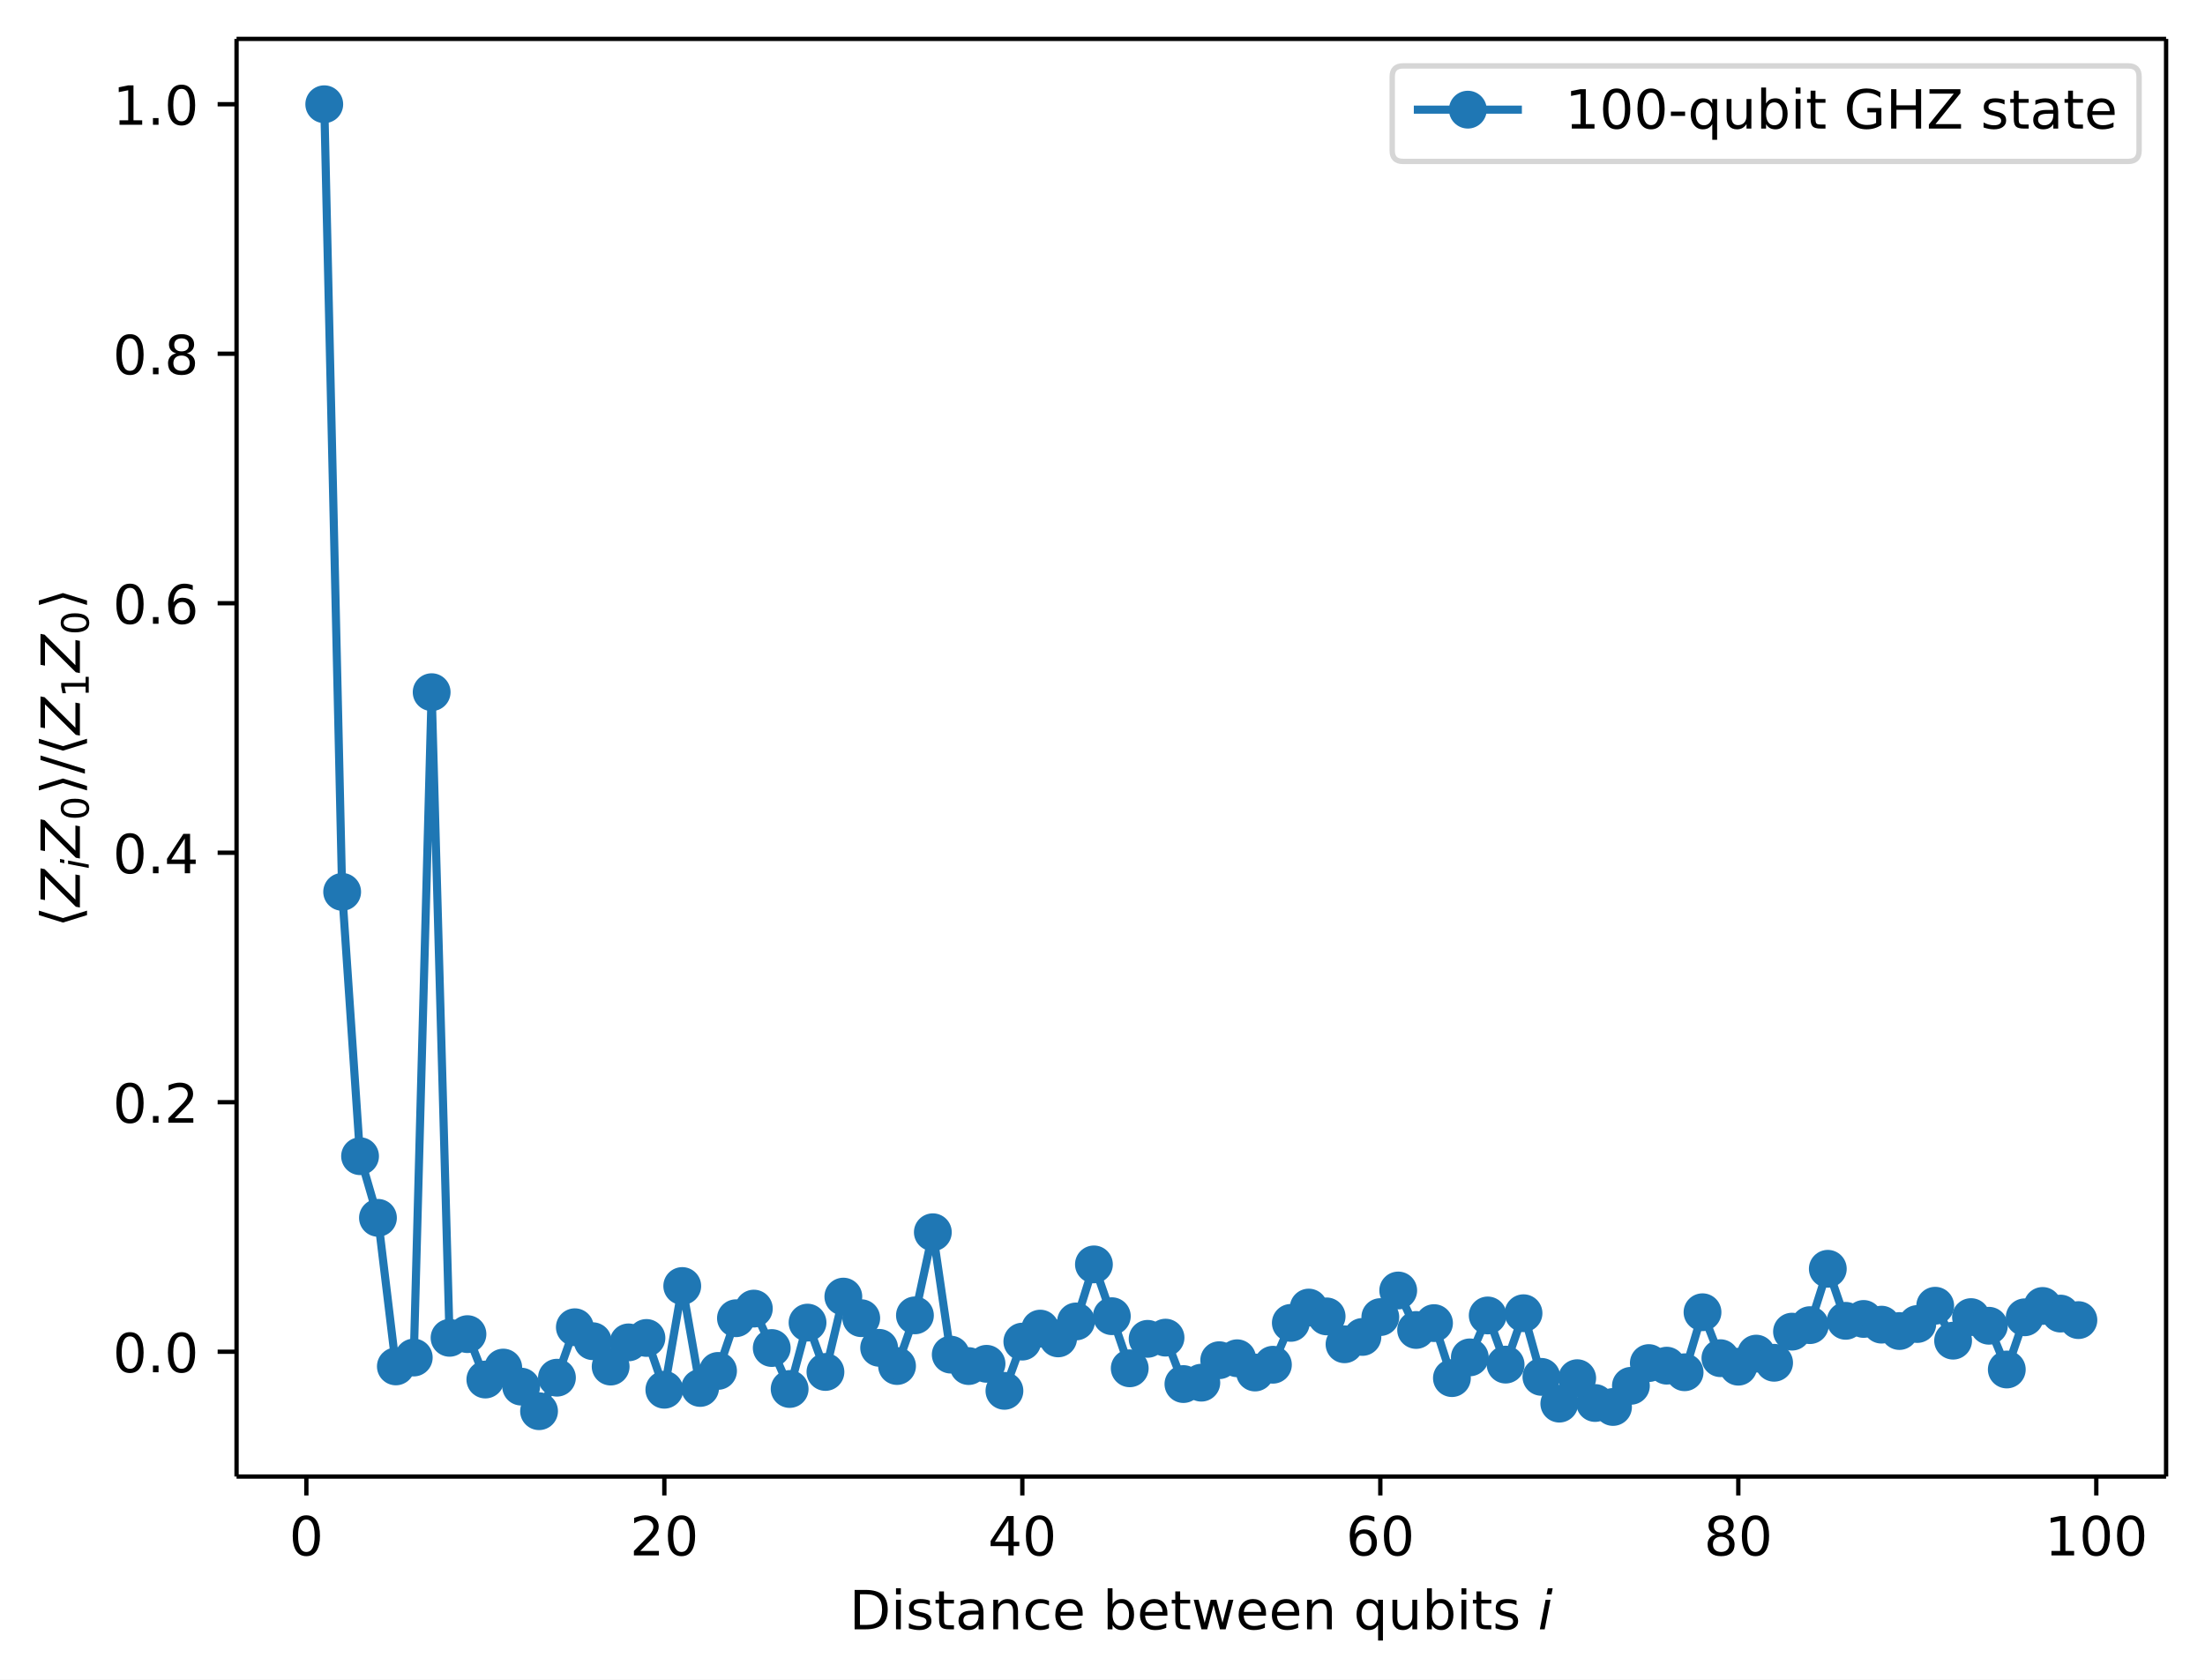
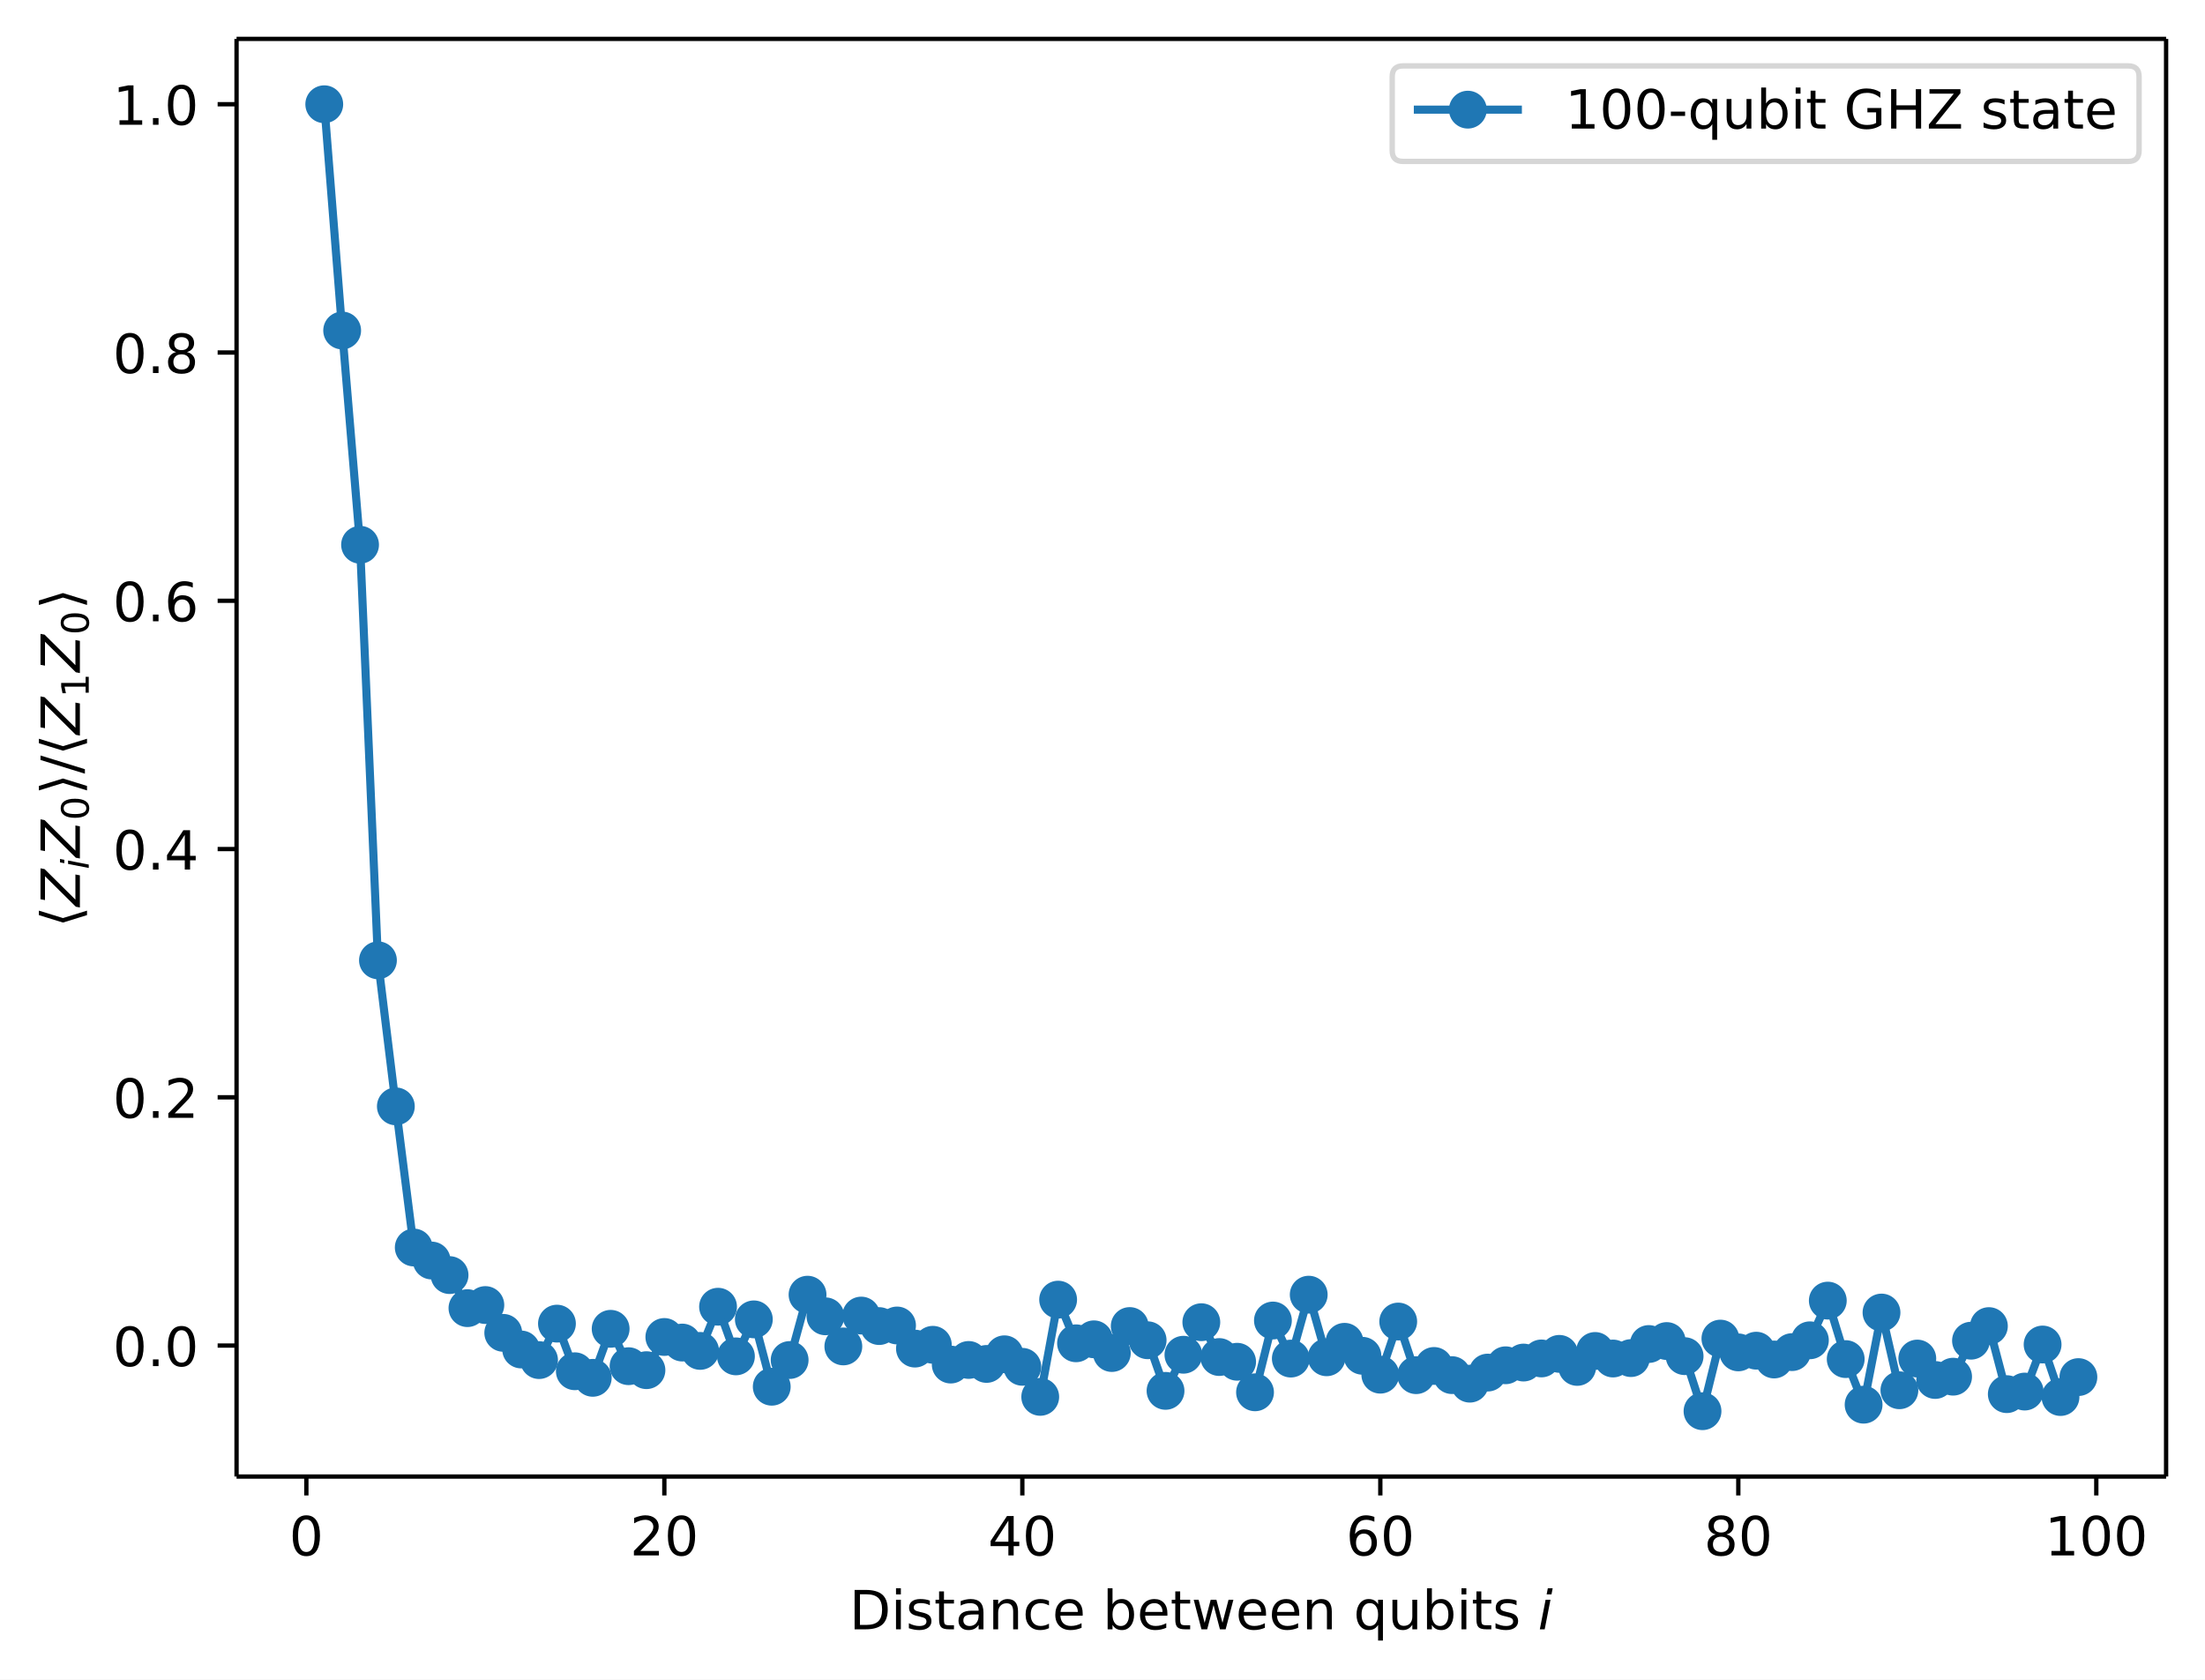
<svg xmlns="http://www.w3.org/2000/svg" xmlns:xlink="http://www.w3.org/1999/xlink" width="408.1pt" height="310.89pt" version="1.1" viewBox="0 0 408.1 310.89">
  <defs>
    <style type="text/css">*{stroke-linejoin: round; stroke-linecap: butt}</style>
  </defs>
  <path d="m0 310.89h408.1v-310.89h-408.1z" fill="#ffffff" />
  <path d="m43.781 273.31h357.12v-266.11h-357.12z" fill="#ffffff" />
  <defs>
    <path id="74202237dc5" d="m0 0v3.5" stroke="#000000" stroke-width=".8" />
  </defs>
  <use x="56.701" y="273.312" stroke="#000000" stroke-width=".8" xlink:href="#74202237dc5" />
  <g transform="translate(53.52 287.91) scale(.1 -.1)">
    <defs>
      <path id="DejaVuSans-30" transform="scale(.015625)" d="m2034 4250q-487 0-733-480-245-479-245-1442 0-959 245-1439 246-480 733-480 491 0 736 480 246 480 246 1439 0 963-246 1442-245 480-736 480zm0 500q785 0 1199-621 414-620 414-1801 0-1178-414-1799-414-620-1199-620-784 0-1198 620-414 621-414 1799 0 1181 414 1801 414 621 1198 621z" />
    </defs>
    <use xlink:href="#DejaVuSans-30" />
  </g>
  <use x="122.957" y="273.312" stroke="#000000" stroke-width=".8" xlink:href="#74202237dc5" />
  <g transform="translate(116.59 287.91) scale(.1 -.1)">
    <defs>
      <path id="DejaVuSans-32" transform="scale(.015625)" d="m1228 531h2203v-531h-2962v531q359 372 979 998 621 627 780 809 303 340 423 576 121 236 121 464 0 372-261 606-261 235-680 235-297 0-627-103-329-103-704-313v638q381 153 712 231 332 78 607 78 725 0 1156-363 431-362 431-968 0-288-108-546-107-257-392-607-78-91-497-524-418-433-1181-1211z" />
    </defs>
    <use xlink:href="#DejaVuSans-32" />
    <use transform="translate(63.623)" xlink:href="#DejaVuSans-30" />
  </g>
  <use x="189.213" y="273.312" stroke="#000000" stroke-width=".8" xlink:href="#74202237dc5" />
  <g transform="translate(182.85 287.91) scale(.1 -.1)">
    <defs>
      <path id="DejaVuSans-34" transform="scale(.015625)" d="m2419 4116-1594-2491h1594v2491zm-166 550h794v-3041h666v-525h-666v-1100h-628v1100h-2106v609l1940 2957z" />
    </defs>
    <use xlink:href="#DejaVuSans-34" />
    <use transform="translate(63.623)" xlink:href="#DejaVuSans-30" />
  </g>
  <use x="255.469" y="273.312" stroke="#000000" stroke-width=".8" xlink:href="#74202237dc5" />
  <g transform="translate(249.11 287.91) scale(.1 -.1)">
    <defs>
      <path id="DejaVuSans-36" transform="scale(.015625)" d="m2113 2584q-425 0-674-291-248-290-248-796 0-503 248-796 249-292 674-292t673 292q248 293 248 796 0 506-248 796-248 291-673 291zm1253 1979v-575q-238 112-480 171-242 60-480 60-625 0-955-422-329-422-376-1275 184 272 462 417 279 145 613 145 703 0 1111-427 408-426 408-1160 0-719-425-1154-425-434-1131-434-810 0-1238 620-428 621-428 1799 0 1106 525 1764t1409 658q238 0 480-47t505-140z" />
    </defs>
    <use xlink:href="#DejaVuSans-36" />
    <use transform="translate(63.623)" xlink:href="#DejaVuSans-30" />
  </g>
  <use x="321.725" y="273.312" stroke="#000000" stroke-width=".8" xlink:href="#74202237dc5" />
  <g transform="translate(315.36 287.91) scale(.1 -.1)">
    <defs>
      <path id="DejaVuSans-38" transform="scale(.015625)" d="m2034 2216q-450 0-708-241-257-241-257-662 0-422 257-663 258-241 708-241t709 242q260 243 260 662 0 421-258 662-257 241-711 241zm-631 268q-406 100-633 378-226 279-226 679 0 559 398 884 399 325 1092 325 697 0 1094-325t397-884q0-400-227-679-226-278-629-378 456-106 710-416 255-309 255-755 0-679-414-1042-414-362-1186-362-771 0-1186 362-414 363-414 1042 0 446 256 755 257 310 713 416zm-231 997q0-362 226-565 227-203 636-203 407 0 636 203 230 203 230 565 0 363-230 566-229 203-636 203-409 0-636-203-226-203-226-566z" />
    </defs>
    <use xlink:href="#DejaVuSans-38" />
    <use transform="translate(63.623)" xlink:href="#DejaVuSans-30" />
  </g>
  <use x="387.981" y="273.312" stroke="#000000" stroke-width=".8" xlink:href="#74202237dc5" />
  <g transform="translate(378.44 287.91) scale(.1 -.1)">
    <defs>
      <path id="DejaVuSans-31" transform="scale(.015625)" d="m794 531h1031v3560l-1122-225v575l1116 225h631v-4135h1031v-531h-2687v531z" />
    </defs>
    <use xlink:href="#DejaVuSans-31" />
    <use transform="translate(63.623)" xlink:href="#DejaVuSans-30" />
    <use transform="translate(127.25)" xlink:href="#DejaVuSans-30" />
  </g>
  <g transform="translate(157.19 301.59) scale(.1 -.1)">
    <defs>
      <path id="DejaVuSans-44" transform="scale(.015625)" d="m1259 4147v-3628h763q966 0 1414 437 448 438 448 1382 0 937-448 1373t-1414 436h-763zm-631 519h1297q1356 0 1990-564 635-564 635-1764 0-1207-638-1773-637-565-1987-565h-1297v4666z" />
      <path id="DejaVuSans-69" transform="scale(.015625)" d="m603 3500h575v-3500h-575v3500zm0 1363h575v-729h-575v729z" />
      <path id="DejaVuSans-73" transform="scale(.015625)" d="m2834 3397v-544q-243 125-506 187-262 63-544 63-428 0-642-131t-214-394q0-200 153-314t616-217l197-44q612-131 870-370t258-667q0-488-386-773-386-284-1061-284-281 0-586 55t-642 164v594q319-166 628-249 309-82 613-82 406 0 624 139 219 139 219 392 0 234-158 359-157 125-692 241l-200 47q-534 112-772 345-237 233-237 639 0 494 350 762 350 269 994 269 318 0 599-47 282-46 519-140z" />
      <path id="DejaVuSans-74" transform="scale(.015625)" d="m1172 4494v-994h1184v-447h-1184v-1900q0-428 117-550t477-122h590v-481h-590q-666 0-919 248-253 249-253 905v1900h-422v447h422v994h578z" />
      <path id="DejaVuSans-61" transform="scale(.015625)" d="m2194 1759q-697 0-966-159t-269-544q0-306 202-486 202-179 548-179 479 0 768 339t289 901v128h-572zm1147 238v-1997h-575v531q-197-318-491-470t-719-152q-537 0-855 302-317 302-317 808 0 590 395 890 396 300 1180 300h807v57q0 397-261 614t-733 217q-300 0-585-72-284-72-546-216v532q315 122 612 182 297 61 578 61 760 0 1135-394 375-393 375-1193z" />
      <path id="DejaVuSans-6e" transform="scale(.015625)" d="m3513 2113v-2113h-575v2094q0 497-194 743-194 247-581 247-466 0-735-297-269-296-269-809v-1978h-578v3500h578v-544q207 316 486 472 280 156 646 156 603 0 912-373 310-373 310-1098z" />
      <path id="DejaVuSans-63" transform="scale(.015625)" d="m3122 3366v-538q-244 135-489 202t-495 67q-560 0-870-355-309-354-309-995t309-996q310-354 870-354 250 0 495 67t489 202v-532q-241-112-499-168-257-57-548-57-791 0-1257 497-465 497-465 1341 0 856 470 1346 471 491 1290 491 265 0 518-55 253-54 491-163z" />
      <path id="DejaVuSans-65" transform="scale(.015625)" d="m3597 1894v-281h-2644q38-594 358-905t892-311q331 0 642 81t618 244v-544q-310-131-635-200t-659-69q-838 0-1327 487-489 488-489 1320 0 859 464 1363 464 505 1252 505 706 0 1117-455 411-454 411-1235zm-575 169q-6 471-264 752-258 282-683 282-481 0-770-272t-333-766l2050 4z" />
      <path id="DejaVuSans-62" transform="scale(.015625)" d="m3116 1747q0 634-261 995t-717 361q-457 0-718-361t-261-995 261-995 718-361q456 0 717 361t261 995zm-1957 1222q182 312 458 463 277 152 661 152 638 0 1036-506 399-506 399-1331t-399-1332q-398-506-1036-506-384 0-661 152-276 152-458 464v-525h-578v4863h578v-1894z" />
      <path id="DejaVuSans-77" transform="scale(.015625)" d="m269 3500h575l719-2731 715 2731h678l719-2731 716 2731h575l-916-3500h-678l-753 2869-756-2869h-679l-915 3500z" />
      <path id="DejaVuSans-71" transform="scale(.015625)" d="m947 1747q0-634 261-995t717-361 718 361q263 361 263 995t-263 995q-262 361-718 361t-717-361-261-995zm1959-1222q-181-312-458-464-276-152-664-152-634 0-1033 506-398 507-398 1332t398 1331q399 506 1033 506 388 0 664-152 277-151 458-463v531h575v-4831h-575v1856z" />
      <path id="DejaVuSans-75" transform="scale(.015625)" d="m544 1381v2119h575v-2097q0-497 193-746 194-248 582-248 465 0 735 297 271 297 271 810v1984h575v-3500h-575v538q-209-319-486-474-276-155-642-155-603 0-916 375-312 375-312 1097zm1447 2203z" />
      <path id="DejaVuSans-Oblique-69" transform="scale(.015625)" d="m1172 4863h575l-141-729h-575l141 729zm-263-1363h575l-684-3500h-575l684 3500z" />
    </defs>
    <use transform="translate(0 .015625)" xlink:href="#DejaVuSans-44" />
    <use transform="translate(77.002 .015625)" xlink:href="#DejaVuSans-69" />
    <use transform="translate(104.79 .015625)" xlink:href="#DejaVuSans-73" />
    <use transform="translate(156.88 .015625)" xlink:href="#DejaVuSans-74" />
    <use transform="translate(196.09 .015625)" xlink:href="#DejaVuSans-61" />
    <use transform="translate(257.37 .015625)" xlink:href="#DejaVuSans-6e" />
    <use transform="translate(320.75 .015625)" xlink:href="#DejaVuSans-63" />
    <use transform="translate(375.73 .015625)" xlink:href="#DejaVuSans-65" />
    <use transform="translate(437.26 .015625)" xlink:href="#DejaVuSans-20" />
    <use transform="translate(469.04 .015625)" xlink:href="#DejaVuSans-62" />
    <use transform="translate(532.52 .015625)" xlink:href="#DejaVuSans-65" />
    <use transform="translate(594.04 .015625)" xlink:href="#DejaVuSans-74" />
    <use transform="translate(633.25 .015625)" xlink:href="#DejaVuSans-77" />
    <use transform="translate(715.04 .015625)" xlink:href="#DejaVuSans-65" />
    <use transform="translate(776.56 .015625)" xlink:href="#DejaVuSans-65" />
    <use transform="translate(838.09 .015625)" xlink:href="#DejaVuSans-6e" />
    <use transform="translate(901.46 .015625)" xlink:href="#DejaVuSans-20" />
    <use transform="translate(933.25 .015625)" xlink:href="#DejaVuSans-71" />
    <use transform="translate(996.73 .015625)" xlink:href="#DejaVuSans-75" />
    <use transform="translate(1060.1 .015625)" xlink:href="#DejaVuSans-62" />
    <use transform="translate(1123.6 .015625)" xlink:href="#DejaVuSans-69" />
    <use transform="translate(1151.4 .015625)" xlink:href="#DejaVuSans-74" />
    <use transform="translate(1190.6 .015625)" xlink:href="#DejaVuSans-73" />
    <use transform="translate(1242.7 .015625)" xlink:href="#DejaVuSans-20" />
    <use transform="translate(1274.5 .015625)" xlink:href="#DejaVuSans-Oblique-69" />
  </g>
  <defs>
    <path id="a2b1e3c4c59" d="m0 0h-3.5" stroke="#000000" stroke-width=".8" />
  </defs>
-   <use x="43.781" y="250.207" stroke="#000000" stroke-width=".8" xlink:href="#a2b1e3c4c59" />
-   <g transform="translate(20.878 254.01) scale(.1 -.1)">
+   <use x="43.781" y="249.067" stroke="#000000" stroke-width=".8" xlink:href="#a2b1e3c4c59" />
+   <g transform="translate(20.878 252.87) scale(.1 -.1)">
    <defs>
      <path id="DejaVuSans-2e" transform="scale(.015625)" d="m684 794h660v-794h-660v794z" />
    </defs>
    <use xlink:href="#DejaVuSans-30" />
    <use transform="translate(63.623)" xlink:href="#DejaVuSans-2e" />
    <use transform="translate(95.41)" xlink:href="#DejaVuSans-30" />
  </g>
-   <use x="43.781" y="204.025" stroke="#000000" stroke-width=".8" xlink:href="#a2b1e3c4c59" />
-   <g transform="translate(20.878 207.82) scale(.1 -.1)">
+   <use x="43.781" y="203.113" stroke="#000000" stroke-width=".8" xlink:href="#a2b1e3c4c59" />
+   <g transform="translate(20.878 206.91) scale(.1 -.1)">
    <use xlink:href="#DejaVuSans-30" />
    <use transform="translate(63.623)" xlink:href="#DejaVuSans-2e" />
    <use transform="translate(95.41)" xlink:href="#DejaVuSans-32" />
  </g>
-   <use x="43.781" y="157.843" stroke="#000000" stroke-width=".8" xlink:href="#a2b1e3c4c59" />
-   <g transform="translate(20.878 161.64) scale(.1 -.1)">
+   <use x="43.781" y="157.159" stroke="#000000" stroke-width=".8" xlink:href="#a2b1e3c4c59" />
+   <g transform="translate(20.878 160.96) scale(.1 -.1)">
    <use xlink:href="#DejaVuSans-30" />
    <use transform="translate(63.623)" xlink:href="#DejaVuSans-2e" />
    <use transform="translate(95.41)" xlink:href="#DejaVuSans-34" />
  </g>
-   <use x="43.781" y="111.661" stroke="#000000" stroke-width=".8" xlink:href="#a2b1e3c4c59" />
-   <g transform="translate(20.878 115.46) scale(.1 -.1)">
+   <use x="43.781" y="111.204" stroke="#000000" stroke-width=".8" xlink:href="#a2b1e3c4c59" />
+   <g transform="translate(20.878 115) scale(.1 -.1)">
    <use xlink:href="#DejaVuSans-30" />
    <use transform="translate(63.623)" xlink:href="#DejaVuSans-2e" />
    <use transform="translate(95.41)" xlink:href="#DejaVuSans-36" />
  </g>
-   <use x="43.781" y="65.478" stroke="#000000" stroke-width=".8" xlink:href="#a2b1e3c4c59" />
-   <g transform="translate(20.878 69.278) scale(.1 -.1)">
+   <use x="43.781" y="65.25" stroke="#000000" stroke-width=".8" xlink:href="#a2b1e3c4c59" />
+   <g transform="translate(20.878 69.049) scale(.1 -.1)">
    <use xlink:href="#DejaVuSans-30" />
    <use transform="translate(63.623)" xlink:href="#DejaVuSans-2e" />
    <use transform="translate(95.41)" xlink:href="#DejaVuSans-38" />
  </g>
  <use x="43.781" y="19.296" stroke="#000000" stroke-width=".8" xlink:href="#a2b1e3c4c59" />
  <g transform="translate(20.878 23.095) scale(.1 -.1)">
    <use xlink:href="#DejaVuSans-31" />
    <use transform="translate(63.623)" xlink:href="#DejaVuSans-2e" />
    <use transform="translate(95.41)" xlink:href="#DejaVuSans-30" />
  </g>
  <g transform="translate(14.798 171.66) rotate(-90) scale(.1 -.1)">
    <defs>
      <path id="DejaVuSans-27e8" transform="scale(.015625)" d="m572 2006 881 2850h531l-881-2850 881-2850h-531l-881 2850z" />
      <path id="DejaVuSans-Oblique-5a" transform="scale(.015625)" d="m838 4666h3662l-91-482-3615-3653h2975l-100-531h-3810l91 481 3616 3653h-2828l100 532z" />
      <path id="DejaVuSans-27e9" transform="scale(.015625)" d="m1925 2006-881-2850h-531l881 2850-881 2850h531l881-2850z" />
      <path id="DejaVuSans-2f" transform="scale(.015625)" d="m1625 4666h531l-1625-5260h-531l1625 5260z" />
    </defs>
    <use transform="translate(0 .125)" xlink:href="#DejaVuSans-27e8" />
    <use transform="translate(39.014 .125)" xlink:href="#DejaVuSans-Oblique-5a" />
    <use transform="translate(107.52 -16.281) scale(.7)" xlink:href="#DejaVuSans-Oblique-69" />
    <use transform="translate(129.7 .125)" xlink:href="#DejaVuSans-Oblique-5a" />
    <use transform="translate(198.21 -16.281) scale(.7)" xlink:href="#DejaVuSans-30" />
    <use transform="translate(245.48 .125)" xlink:href="#DejaVuSans-27e9" />
    <use transform="translate(284.49 .125)" xlink:href="#DejaVuSans-2f" />
    <use transform="translate(318.18 .125)" xlink:href="#DejaVuSans-27e8" />
    <use transform="translate(357.2 .125)" xlink:href="#DejaVuSans-Oblique-5a" />
    <use transform="translate(425.7 -16.281) scale(.7)" xlink:href="#DejaVuSans-31" />
    <use transform="translate(472.97 .125)" xlink:href="#DejaVuSans-Oblique-5a" />
    <use transform="translate(541.48 -16.281) scale(.7)" xlink:href="#DejaVuSans-30" />
    <use transform="translate(588.75 .125)" xlink:href="#DejaVuSans-27e9" />
  </g>
-   <path d="m60.014 19.296 3.313 145.79 3.313 48.926 3.313 11.411 3.313 27.5 3.313-1.643 3.313-123.16 3.313 119.51 3.313-0.682 3.313 8.404 3.313-2.215 3.313 3.525 3.313 4.551 3.313-6.201 3.313-9.34 3.313 2.585 3.313 4.697 3.313-4.479 3.313-0.818 3.313 9.586 3.313-19.201 3.313 18.869 3.313-3.153 3.313-9.752 3.313-1.784 3.313 7.298 3.313 7.583 3.313-12.287 3.313 9.136 3.313-13.95 3.313 3.994 3.313 5.489 3.313 3.367 3.313-9.378 3.313-15.385 3.313 22.651 3.313 2.121 3.313-0.42 3.313 5.004 3.313-9.114 3.313-2.404 3.313 1.811 3.313-3.136 3.313-10.561 3.313 9.587 3.313 9.649 3.313-5.455 3.313-0.225 3.313 8.594 3.313-0.256 3.313-4.16 3.313-0.359 3.313 2.638 3.313-1.44 3.313-7.747 3.313-2.834 3.313 1.636 3.313 5.159 3.313-1.358 3.313-3.675 3.313-4.924 3.313 7.308 3.313-1.269 3.313 10.182 3.313-3.839 3.313-7.761 3.313 9.1 3.313-9.512 3.313 11.782 3.313 4.953 3.313-4.71 3.313 4.593 3.313 0.735 3.313-3.916 3.313-4.21 3.313 0.479 3.313 1.222 3.313-11.11 3.313 8.505 3.313 1.575 3.313-2.419 3.313 1.693 3.313-5.764 3.313-1.203 3.313-10.43 3.313 9.633 3.313-0.349 3.313 1.056 3.313 1.179 3.313-1.297 3.313-3.384 3.313 6.466 3.313-4.363 3.313 1.602 3.313 8.098 3.313-9.66 3.313-2.103 3.313 1.414 3.313 1.206" clip-path="url(#893fe9f7941)" fill="none" stroke="#1f77b4" stroke-linecap="square" stroke-width="1.5" />
+   <path d="m60.014 19.296 3.313 41.881 3.313 39.661 3.313 76.918 3.313 27.037 3.313 26.123 3.313 2.412 3.313 2.694 3.313 6.118 3.313-0.571 3.313 5.144 3.313 3.079 3.313 1.965 3.313-6.75 3.313 8.816 3.313 1.217 3.313-9.072 3.313 6.918 3.313 0.737 3.313-6.145 3.313 1.033 3.313 1.546 3.313-8.178 3.313 9.189 3.313-6.849 3.313 12.468 3.313-4.942 3.313-12.092 3.313 4.003 3.313 5.572 3.313-5.711 3.313 1.944 3.313-0.109 3.313 4.277 3.313-0.701 3.313 3.658 3.313-0.853 3.313 0.736 3.313-1.785 3.313 2.319 3.313 5.562 3.313-17.996 3.313 8.081 3.313-0.736 3.313 2.536 3.313-4.996 3.313 2.633 3.313 9.368 3.313-6.686 3.313-6.022 3.313 6.448 3.313 0.873 3.313 5.654 3.313-13.288 3.313 7.046 3.313-11.83 3.313 11.588 3.313-2.863 3.313 2.586 3.313 3.498 3.313-9.836 3.313 9.926 3.313-1.703 3.313 1.694 3.313 1.581 3.313-2.05 3.313-1.353 3.313-0.505 3.313-0.761 3.313-0.847 3.313 2.415 3.313-2.952 3.313 1.397 3.313-0.077 3.313-2.604 3.313-0.55 3.313 2.794 3.313 10.19 3.313-13.437 3.313 2.55 3.313-0.314 3.313 1.63 3.313-1.363 3.313-2.189 3.313-7.345 3.313 10.825 3.313 8.438 3.313-17.055 3.313 14.385 3.313-5.869 3.313 3.967 3.313-0.612 3.313-6.662 3.313-2.701 3.313 12.596 3.313-0.478 3.313-8.708 3.313 9.72 3.313-3.69" clip-path="url(#893fe9f7941)" fill="none" stroke="#1f77b4" stroke-linecap="square" stroke-width="1.5" />
  <defs>
    <path id="c8b4cf7db5a" d="m0 3c0.796 0 1.559-0.316 2.121-0.879 0.563-0.563 0.879-1.326 0.879-2.121s-0.316-1.559-0.879-2.121c-0.563-0.563-1.326-0.879-2.121-0.879s-1.559 0.316-2.121 0.879c-0.563 0.563-0.879 1.326-0.879 2.121s0.316 1.559 0.879 2.121c0.563 0.563 1.326 0.879 2.121 0.879z" stroke="#1f77b4" />
  </defs>
  <g clip-path="url(#893fe9f7941)" fill="#1f77b4" stroke="#1f77b4">
    <use x="60.014" y="19.296" xlink:href="#c8b4cf7db5a" />
-     <use x="63.327" y="165.088" xlink:href="#c8b4cf7db5a" />
-     <use x="66.64" y="214.014" xlink:href="#c8b4cf7db5a" />
-     <use x="69.952" y="225.425" xlink:href="#c8b4cf7db5a" />
-     <use x="73.265" y="252.925" xlink:href="#c8b4cf7db5a" />
-     <use x="76.578" y="251.282" xlink:href="#c8b4cf7db5a" />
-     <use x="79.891" y="128.124" xlink:href="#c8b4cf7db5a" />
-     <use x="83.204" y="247.633" xlink:href="#c8b4cf7db5a" />
-     <use x="86.516" y="246.951" xlink:href="#c8b4cf7db5a" />
-     <use x="89.829" y="255.355" xlink:href="#c8b4cf7db5a" />
-     <use x="93.142" y="253.141" xlink:href="#c8b4cf7db5a" />
-     <use x="96.455" y="256.665" xlink:href="#c8b4cf7db5a" />
-     <use x="99.768" y="261.216" xlink:href="#c8b4cf7db5a" />
-     <use x="103.08" y="255.015" xlink:href="#c8b4cf7db5a" />
-     <use x="106.393" y="245.675" xlink:href="#c8b4cf7db5a" />
-     <use x="109.706" y="248.26" xlink:href="#c8b4cf7db5a" />
-     <use x="113.019" y="252.956" xlink:href="#c8b4cf7db5a" />
-     <use x="116.332" y="248.477" xlink:href="#c8b4cf7db5a" />
-     <use x="119.644" y="247.66" xlink:href="#c8b4cf7db5a" />
-     <use x="122.957" y="257.245" xlink:href="#c8b4cf7db5a" />
-     <use x="126.27" y="238.044" xlink:href="#c8b4cf7db5a" />
-     <use x="129.583" y="256.913" xlink:href="#c8b4cf7db5a" />
-     <use x="132.896" y="253.76" xlink:href="#c8b4cf7db5a" />
-     <use x="136.208" y="244.008" xlink:href="#c8b4cf7db5a" />
-     <use x="139.521" y="242.225" xlink:href="#c8b4cf7db5a" />
-     <use x="142.834" y="249.523" xlink:href="#c8b4cf7db5a" />
-     <use x="146.147" y="257.106" xlink:href="#c8b4cf7db5a" />
-     <use x="149.46" y="244.819" xlink:href="#c8b4cf7db5a" />
-     <use x="152.772" y="253.955" xlink:href="#c8b4cf7db5a" />
-     <use x="156.085" y="240.005" xlink:href="#c8b4cf7db5a" />
-     <use x="159.398" y="243.999" xlink:href="#c8b4cf7db5a" />
-     <use x="162.711" y="249.487" xlink:href="#c8b4cf7db5a" />
-     <use x="166.024" y="252.855" xlink:href="#c8b4cf7db5a" />
-     <use x="169.336" y="243.477" xlink:href="#c8b4cf7db5a" />
-     <use x="172.649" y="228.092" xlink:href="#c8b4cf7db5a" />
-     <use x="175.962" y="250.743" xlink:href="#c8b4cf7db5a" />
-     <use x="179.275" y="252.864" xlink:href="#c8b4cf7db5a" />
-     <use x="182.588" y="252.444" xlink:href="#c8b4cf7db5a" />
-     <use x="185.9" y="257.448" xlink:href="#c8b4cf7db5a" />
-     <use x="189.213" y="248.334" xlink:href="#c8b4cf7db5a" />
-     <use x="192.526" y="245.93" xlink:href="#c8b4cf7db5a" />
-     <use x="195.839" y="247.74" xlink:href="#c8b4cf7db5a" />
-     <use x="199.152" y="244.604" xlink:href="#c8b4cf7db5a" />
-     <use x="202.464" y="234.043" xlink:href="#c8b4cf7db5a" />
-     <use x="205.777" y="243.63" xlink:href="#c8b4cf7db5a" />
-     <use x="209.09" y="253.279" xlink:href="#c8b4cf7db5a" />
-     <use x="212.403" y="247.824" xlink:href="#c8b4cf7db5a" />
-     <use x="215.716" y="247.6" xlink:href="#c8b4cf7db5a" />
-     <use x="219.028" y="256.193" xlink:href="#c8b4cf7db5a" />
-     <use x="222.341" y="255.937" xlink:href="#c8b4cf7db5a" />
-     <use x="225.654" y="251.777" xlink:href="#c8b4cf7db5a" />
-     <use x="228.967" y="251.418" xlink:href="#c8b4cf7db5a" />
-     <use x="232.28" y="254.056" xlink:href="#c8b4cf7db5a" />
-     <use x="235.592" y="252.616" xlink:href="#c8b4cf7db5a" />
-     <use x="238.905" y="244.869" xlink:href="#c8b4cf7db5a" />
-     <use x="242.218" y="242.034" xlink:href="#c8b4cf7db5a" />
-     <use x="245.531" y="243.67" xlink:href="#c8b4cf7db5a" />
-     <use x="248.844" y="248.829" xlink:href="#c8b4cf7db5a" />
-     <use x="252.156" y="247.471" xlink:href="#c8b4cf7db5a" />
-     <use x="255.469" y="243.797" xlink:href="#c8b4cf7db5a" />
-     <use x="258.782" y="238.873" xlink:href="#c8b4cf7db5a" />
-     <use x="262.095" y="246.18" xlink:href="#c8b4cf7db5a" />
-     <use x="265.408" y="244.912" xlink:href="#c8b4cf7db5a" />
-     <use x="268.72" y="255.093" xlink:href="#c8b4cf7db5a" />
-     <use x="272.033" y="251.254" xlink:href="#c8b4cf7db5a" />
-     <use x="275.346" y="243.494" xlink:href="#c8b4cf7db5a" />
-     <use x="278.659" y="252.593" xlink:href="#c8b4cf7db5a" />
-     <use x="281.972" y="243.081" xlink:href="#c8b4cf7db5a" />
-     <use x="285.284" y="254.863" xlink:href="#c8b4cf7db5a" />
-     <use x="288.597" y="259.817" xlink:href="#c8b4cf7db5a" />
-     <use x="291.91" y="255.107" xlink:href="#c8b4cf7db5a" />
-     <use x="295.223" y="259.7" xlink:href="#c8b4cf7db5a" />
-     <use x="298.536" y="260.435" xlink:href="#c8b4cf7db5a" />
-     <use x="301.848" y="256.519" xlink:href="#c8b4cf7db5a" />
-     <use x="305.161" y="252.309" xlink:href="#c8b4cf7db5a" />
-     <use x="308.474" y="252.788" xlink:href="#c8b4cf7db5a" />
-     <use x="311.787" y="254.009" xlink:href="#c8b4cf7db5a" />
-     <use x="315.1" y="242.899" xlink:href="#c8b4cf7db5a" />
-     <use x="318.412" y="251.404" xlink:href="#c8b4cf7db5a" />
-     <use x="321.725" y="252.979" xlink:href="#c8b4cf7db5a" />
-     <use x="325.038" y="250.56" xlink:href="#c8b4cf7db5a" />
-     <use x="328.351" y="252.253" xlink:href="#c8b4cf7db5a" />
-     <use x="331.664" y="246.49" xlink:href="#c8b4cf7db5a" />
-     <use x="334.976" y="245.287" xlink:href="#c8b4cf7db5a" />
-     <use x="338.289" y="234.857" xlink:href="#c8b4cf7db5a" />
-     <use x="341.602" y="244.489" xlink:href="#c8b4cf7db5a" />
-     <use x="344.915" y="244.141" xlink:href="#c8b4cf7db5a" />
-     <use x="348.228" y="245.197" xlink:href="#c8b4cf7db5a" />
-     <use x="351.541" y="246.376" xlink:href="#c8b4cf7db5a" />
-     <use x="354.853" y="245.079" xlink:href="#c8b4cf7db5a" />
-     <use x="358.166" y="241.695" xlink:href="#c8b4cf7db5a" />
-     <use x="361.479" y="248.161" xlink:href="#c8b4cf7db5a" />
-     <use x="364.792" y="243.798" xlink:href="#c8b4cf7db5a" />
-     <use x="368.105" y="245.4" xlink:href="#c8b4cf7db5a" />
-     <use x="371.417" y="253.498" xlink:href="#c8b4cf7db5a" />
-     <use x="374.73" y="243.837" xlink:href="#c8b4cf7db5a" />
-     <use x="378.043" y="241.735" xlink:href="#c8b4cf7db5a" />
-     <use x="381.356" y="243.149" xlink:href="#c8b4cf7db5a" />
-     <use x="384.669" y="244.355" xlink:href="#c8b4cf7db5a" />
+     <use x="63.327" y="61.177" xlink:href="#c8b4cf7db5a" />
+     <use x="66.64" y="100.838" xlink:href="#c8b4cf7db5a" />
+     <use x="69.952" y="177.756" xlink:href="#c8b4cf7db5a" />
+     <use x="73.265" y="204.793" xlink:href="#c8b4cf7db5a" />
+     <use x="76.578" y="230.916" xlink:href="#c8b4cf7db5a" />
+     <use x="79.891" y="233.328" xlink:href="#c8b4cf7db5a" />
+     <use x="83.204" y="236.022" xlink:href="#c8b4cf7db5a" />
+     <use x="86.516" y="242.14" xlink:href="#c8b4cf7db5a" />
+     <use x="89.829" y="241.569" xlink:href="#c8b4cf7db5a" />
+     <use x="93.142" y="246.713" xlink:href="#c8b4cf7db5a" />
+     <use x="96.455" y="249.792" xlink:href="#c8b4cf7db5a" />
+     <use x="99.768" y="251.757" xlink:href="#c8b4cf7db5a" />
+     <use x="103.08" y="245.007" xlink:href="#c8b4cf7db5a" />
+     <use x="106.393" y="253.823" xlink:href="#c8b4cf7db5a" />
+     <use x="109.706" y="255.04" xlink:href="#c8b4cf7db5a" />
+     <use x="113.019" y="245.967" xlink:href="#c8b4cf7db5a" />
+     <use x="116.332" y="252.885" xlink:href="#c8b4cf7db5a" />
+     <use x="119.644" y="253.622" xlink:href="#c8b4cf7db5a" />
+     <use x="122.957" y="247.478" xlink:href="#c8b4cf7db5a" />
+     <use x="126.27" y="248.51" xlink:href="#c8b4cf7db5a" />
+     <use x="129.583" y="250.056" xlink:href="#c8b4cf7db5a" />
+     <use x="132.896" y="241.878" xlink:href="#c8b4cf7db5a" />
+     <use x="136.208" y="251.068" xlink:href="#c8b4cf7db5a" />
+     <use x="139.521" y="244.218" xlink:href="#c8b4cf7db5a" />
+     <use x="142.834" y="256.686" xlink:href="#c8b4cf7db5a" />
+     <use x="146.147" y="251.744" xlink:href="#c8b4cf7db5a" />
+     <use x="149.46" y="239.651" xlink:href="#c8b4cf7db5a" />
+     <use x="152.772" y="243.654" xlink:href="#c8b4cf7db5a" />
+     <use x="156.085" y="249.226" xlink:href="#c8b4cf7db5a" />
+     <use x="159.398" y="243.515" xlink:href="#c8b4cf7db5a" />
+     <use x="162.711" y="245.459" xlink:href="#c8b4cf7db5a" />
+     <use x="166.024" y="245.35" xlink:href="#c8b4cf7db5a" />
+     <use x="169.336" y="249.628" xlink:href="#c8b4cf7db5a" />
+     <use x="172.649" y="248.926" xlink:href="#c8b4cf7db5a" />
+     <use x="175.962" y="252.584" xlink:href="#c8b4cf7db5a" />
+     <use x="179.275" y="251.731" xlink:href="#c8b4cf7db5a" />
+     <use x="182.588" y="252.468" xlink:href="#c8b4cf7db5a" />
+     <use x="185.9" y="250.683" xlink:href="#c8b4cf7db5a" />
+     <use x="189.213" y="253.001" xlink:href="#c8b4cf7db5a" />
+     <use x="192.526" y="258.563" xlink:href="#c8b4cf7db5a" />
+     <use x="195.839" y="240.567" xlink:href="#c8b4cf7db5a" />
+     <use x="199.152" y="248.647" xlink:href="#c8b4cf7db5a" />
+     <use x="202.464" y="247.912" xlink:href="#c8b4cf7db5a" />
+     <use x="205.777" y="250.447" xlink:href="#c8b4cf7db5a" />
+     <use x="209.09" y="245.452" xlink:href="#c8b4cf7db5a" />
+     <use x="212.403" y="248.084" xlink:href="#c8b4cf7db5a" />
+     <use x="215.716" y="257.452" xlink:href="#c8b4cf7db5a" />
+     <use x="219.028" y="250.766" xlink:href="#c8b4cf7db5a" />
+     <use x="222.341" y="244.744" xlink:href="#c8b4cf7db5a" />
+     <use x="225.654" y="251.192" xlink:href="#c8b4cf7db5a" />
+     <use x="228.967" y="252.065" xlink:href="#c8b4cf7db5a" />
+     <use x="232.28" y="257.72" xlink:href="#c8b4cf7db5a" />
+     <use x="235.592" y="244.431" xlink:href="#c8b4cf7db5a" />
+     <use x="238.905" y="251.477" xlink:href="#c8b4cf7db5a" />
+     <use x="242.218" y="239.647" xlink:href="#c8b4cf7db5a" />
+     <use x="245.531" y="251.236" xlink:href="#c8b4cf7db5a" />
+     <use x="248.844" y="248.372" xlink:href="#c8b4cf7db5a" />
+     <use x="252.156" y="250.959" xlink:href="#c8b4cf7db5a" />
+     <use x="255.469" y="254.457" xlink:href="#c8b4cf7db5a" />
+     <use x="258.782" y="244.621" xlink:href="#c8b4cf7db5a" />
+     <use x="262.095" y="254.547" xlink:href="#c8b4cf7db5a" />
+     <use x="265.408" y="252.844" xlink:href="#c8b4cf7db5a" />
+     <use x="268.72" y="254.538" xlink:href="#c8b4cf7db5a" />
+     <use x="272.033" y="256.12" xlink:href="#c8b4cf7db5a" />
+     <use x="275.346" y="254.07" xlink:href="#c8b4cf7db5a" />
+     <use x="278.659" y="252.717" xlink:href="#c8b4cf7db5a" />
+     <use x="281.972" y="252.212" xlink:href="#c8b4cf7db5a" />
+     <use x="285.284" y="251.451" xlink:href="#c8b4cf7db5a" />
+     <use x="288.597" y="250.604" xlink:href="#c8b4cf7db5a" />
+     <use x="291.91" y="253.019" xlink:href="#c8b4cf7db5a" />
+     <use x="295.223" y="250.067" xlink:href="#c8b4cf7db5a" />
+     <use x="298.536" y="251.464" xlink:href="#c8b4cf7db5a" />
+     <use x="301.848" y="251.387" xlink:href="#c8b4cf7db5a" />
+     <use x="305.161" y="248.782" xlink:href="#c8b4cf7db5a" />
+     <use x="308.474" y="248.232" xlink:href="#c8b4cf7db5a" />
+     <use x="311.787" y="251.026" xlink:href="#c8b4cf7db5a" />
+     <use x="315.1" y="261.216" xlink:href="#c8b4cf7db5a" />
+     <use x="318.412" y="247.779" xlink:href="#c8b4cf7db5a" />
+     <use x="321.725" y="250.329" xlink:href="#c8b4cf7db5a" />
+     <use x="325.038" y="250.014" xlink:href="#c8b4cf7db5a" />
+     <use x="328.351" y="251.645" xlink:href="#c8b4cf7db5a" />
+     <use x="331.664" y="250.281" xlink:href="#c8b4cf7db5a" />
+     <use x="334.976" y="248.093" xlink:href="#c8b4cf7db5a" />
+     <use x="338.289" y="240.747" xlink:href="#c8b4cf7db5a" />
+     <use x="341.602" y="251.572" xlink:href="#c8b4cf7db5a" />
+     <use x="344.915" y="260.01" xlink:href="#c8b4cf7db5a" />
+     <use x="348.228" y="242.955" xlink:href="#c8b4cf7db5a" />
+     <use x="351.541" y="257.34" xlink:href="#c8b4cf7db5a" />
+     <use x="354.853" y="251.472" xlink:href="#c8b4cf7db5a" />
+     <use x="358.166" y="255.439" xlink:href="#c8b4cf7db5a" />
+     <use x="361.479" y="254.827" xlink:href="#c8b4cf7db5a" />
+     <use x="364.792" y="248.165" xlink:href="#c8b4cf7db5a" />
+     <use x="368.105" y="245.465" xlink:href="#c8b4cf7db5a" />
+     <use x="371.417" y="258.06" xlink:href="#c8b4cf7db5a" />
+     <use x="374.73" y="257.582" xlink:href="#c8b4cf7db5a" />
+     <use x="378.043" y="248.874" xlink:href="#c8b4cf7db5a" />
+     <use x="381.356" y="258.594" xlink:href="#c8b4cf7db5a" />
+     <use x="384.669" y="254.904" xlink:href="#c8b4cf7db5a" />
  </g>
  <path d="m43.781 273.31v-266.11" fill="none" stroke="#000000" stroke-linecap="square" stroke-width=".8" />
  <path d="m400.9 273.31v-266.11" fill="none" stroke="#000000" stroke-linecap="square" stroke-width=".8" />
  <path d="m43.781 273.31h357.12" fill="none" stroke="#000000" stroke-linecap="square" stroke-width=".8" />
  <path d="m43.781 7.2h357.12" fill="none" stroke="#000000" stroke-linecap="square" stroke-width=".8" />
  <path d="m259.67 29.878h134.23q2 0 2-2v-13.678q0-2-2-2h-134.23q-2 0-2 2v13.678q0 2 2 2z" fill="#ffffff" opacity=".8" stroke="#cccccc" />
  <path d="m261.67 20.298h10 10" fill="none" stroke="#1f77b4" stroke-linecap="square" stroke-width="1.5" />
  <use x="271.667" y="20.298" fill="#1f77b4" stroke="#1f77b4" xlink:href="#c8b4cf7db5a" />
  <g transform="translate(289.67 23.798) scale(.1 -.1)">
    <defs>
      <path id="DejaVuSans-2d" transform="scale(.015625)" d="m313 2009h1684v-512h-1684v512z" />
      <path id="DejaVuSans-47" transform="scale(.015625)" d="m3809 666v1253h-1031v519h1656v-2004q-365-259-806-392-440-133-940-133-1094 0-1712 639-617 640-617 1780 0 1144 617 1783 618 639 1712 639 456 0 867-113 411-112 758-331v-672q-350 297-744 447t-828 150q-857 0-1287-478-429-478-429-1425 0-944 429-1422 430-478 1287-478 334 0 596 58 263 58 472 180z" />
      <path id="DejaVuSans-48" transform="scale(.015625)" d="m628 4666h631v-1913h2294v1913h631v-4666h-631v2222h-2294v-2222h-631v4666z" />
      <path id="DejaVuSans-5a" transform="scale(.015625)" d="m359 4666h3666v-482l-2950-3653h3022v-531h-3809v481l2950 3653h-2879v532z" />
    </defs>
    <use xlink:href="#DejaVuSans-31" />
    <use transform="translate(63.623)" xlink:href="#DejaVuSans-30" />
    <use transform="translate(127.25)" xlink:href="#DejaVuSans-30" />
    <use transform="translate(190.87)" xlink:href="#DejaVuSans-2d" />
    <use transform="translate(226.95)" xlink:href="#DejaVuSans-71" />
    <use transform="translate(290.43)" xlink:href="#DejaVuSans-75" />
    <use transform="translate(353.81)" xlink:href="#DejaVuSans-62" />
    <use transform="translate(417.29)" xlink:href="#DejaVuSans-69" />
    <use transform="translate(445.07)" xlink:href="#DejaVuSans-74" />
    <use transform="translate(484.28)" xlink:href="#DejaVuSans-20" />
    <use transform="translate(516.06)" xlink:href="#DejaVuSans-47" />
    <use transform="translate(593.55)" xlink:href="#DejaVuSans-48" />
    <use transform="translate(668.75)" xlink:href="#DejaVuSans-5a" />
    <use transform="translate(737.26)" xlink:href="#DejaVuSans-20" />
    <use transform="translate(769.04)" xlink:href="#DejaVuSans-73" />
    <use transform="translate(821.14)" xlink:href="#DejaVuSans-74" />
    <use transform="translate(860.35)" xlink:href="#DejaVuSans-61" />
    <use transform="translate(921.63)" xlink:href="#DejaVuSans-74" />
    <use transform="translate(960.84)" xlink:href="#DejaVuSans-65" />
  </g>
  <defs>
    <clipPath id="893fe9f7941">
      <rect x="43.781" y="7.2" width="357.12" height="266.11" />
    </clipPath>
  </defs>
</svg>
